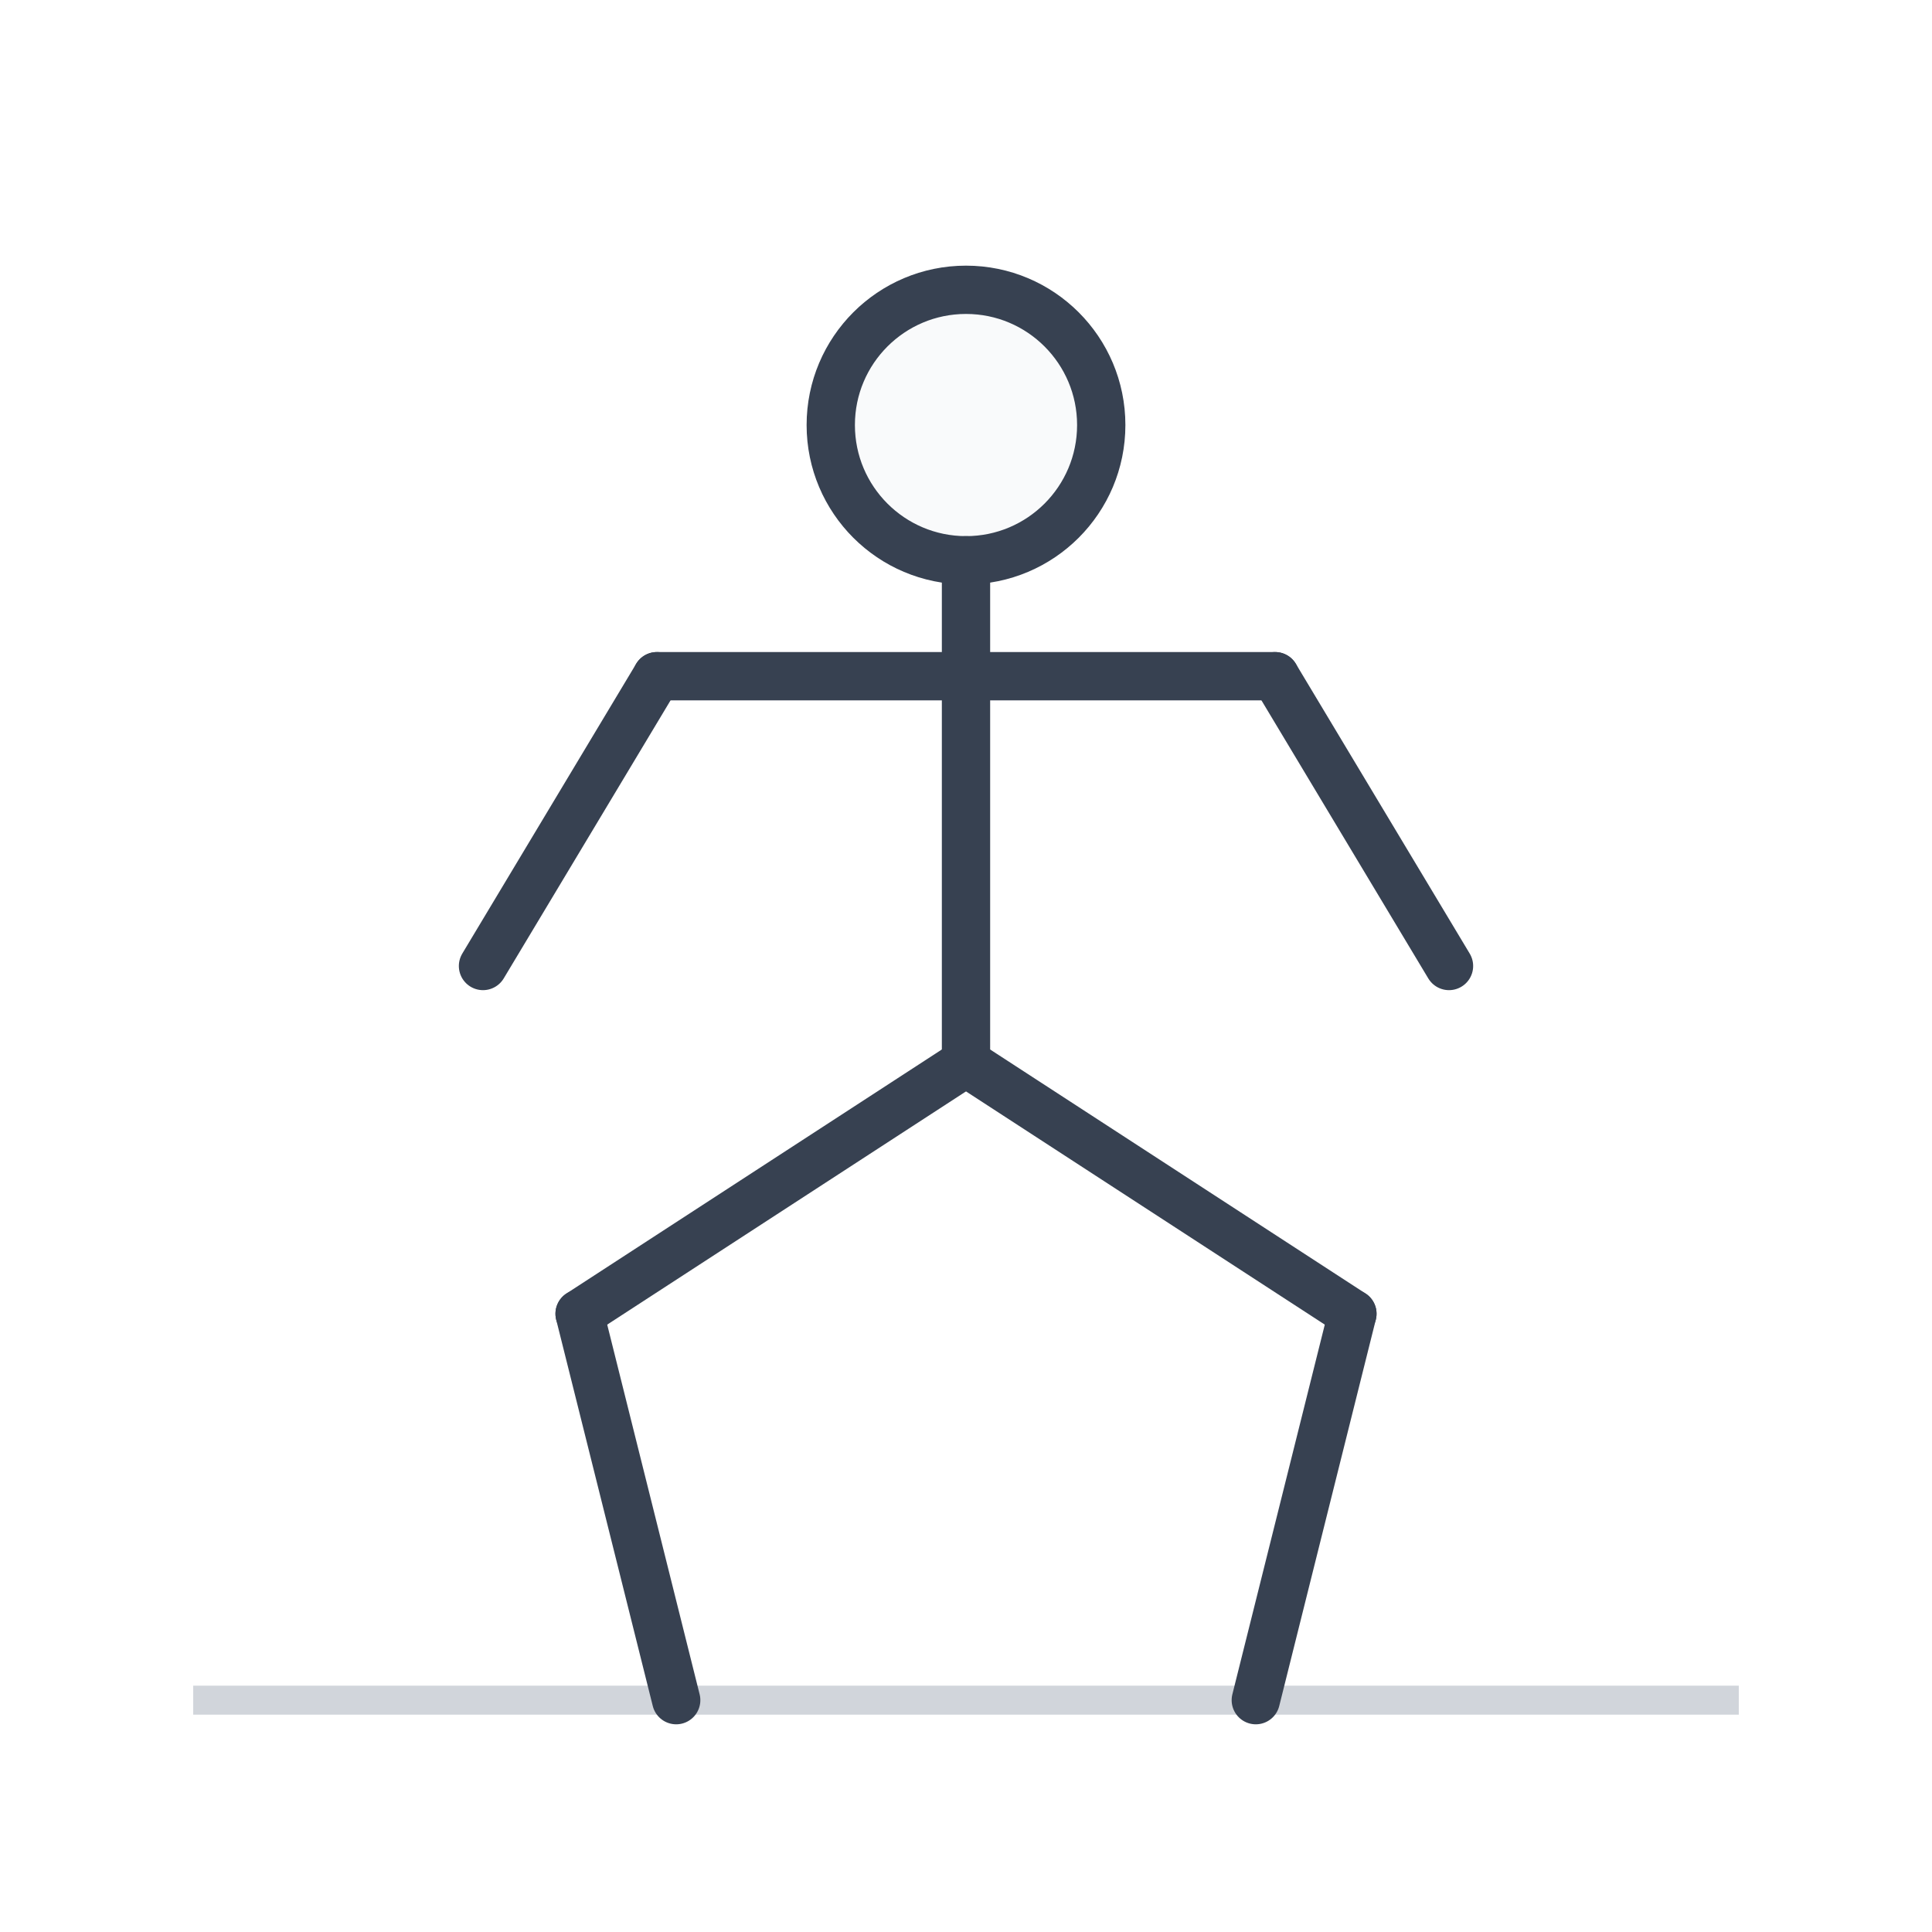
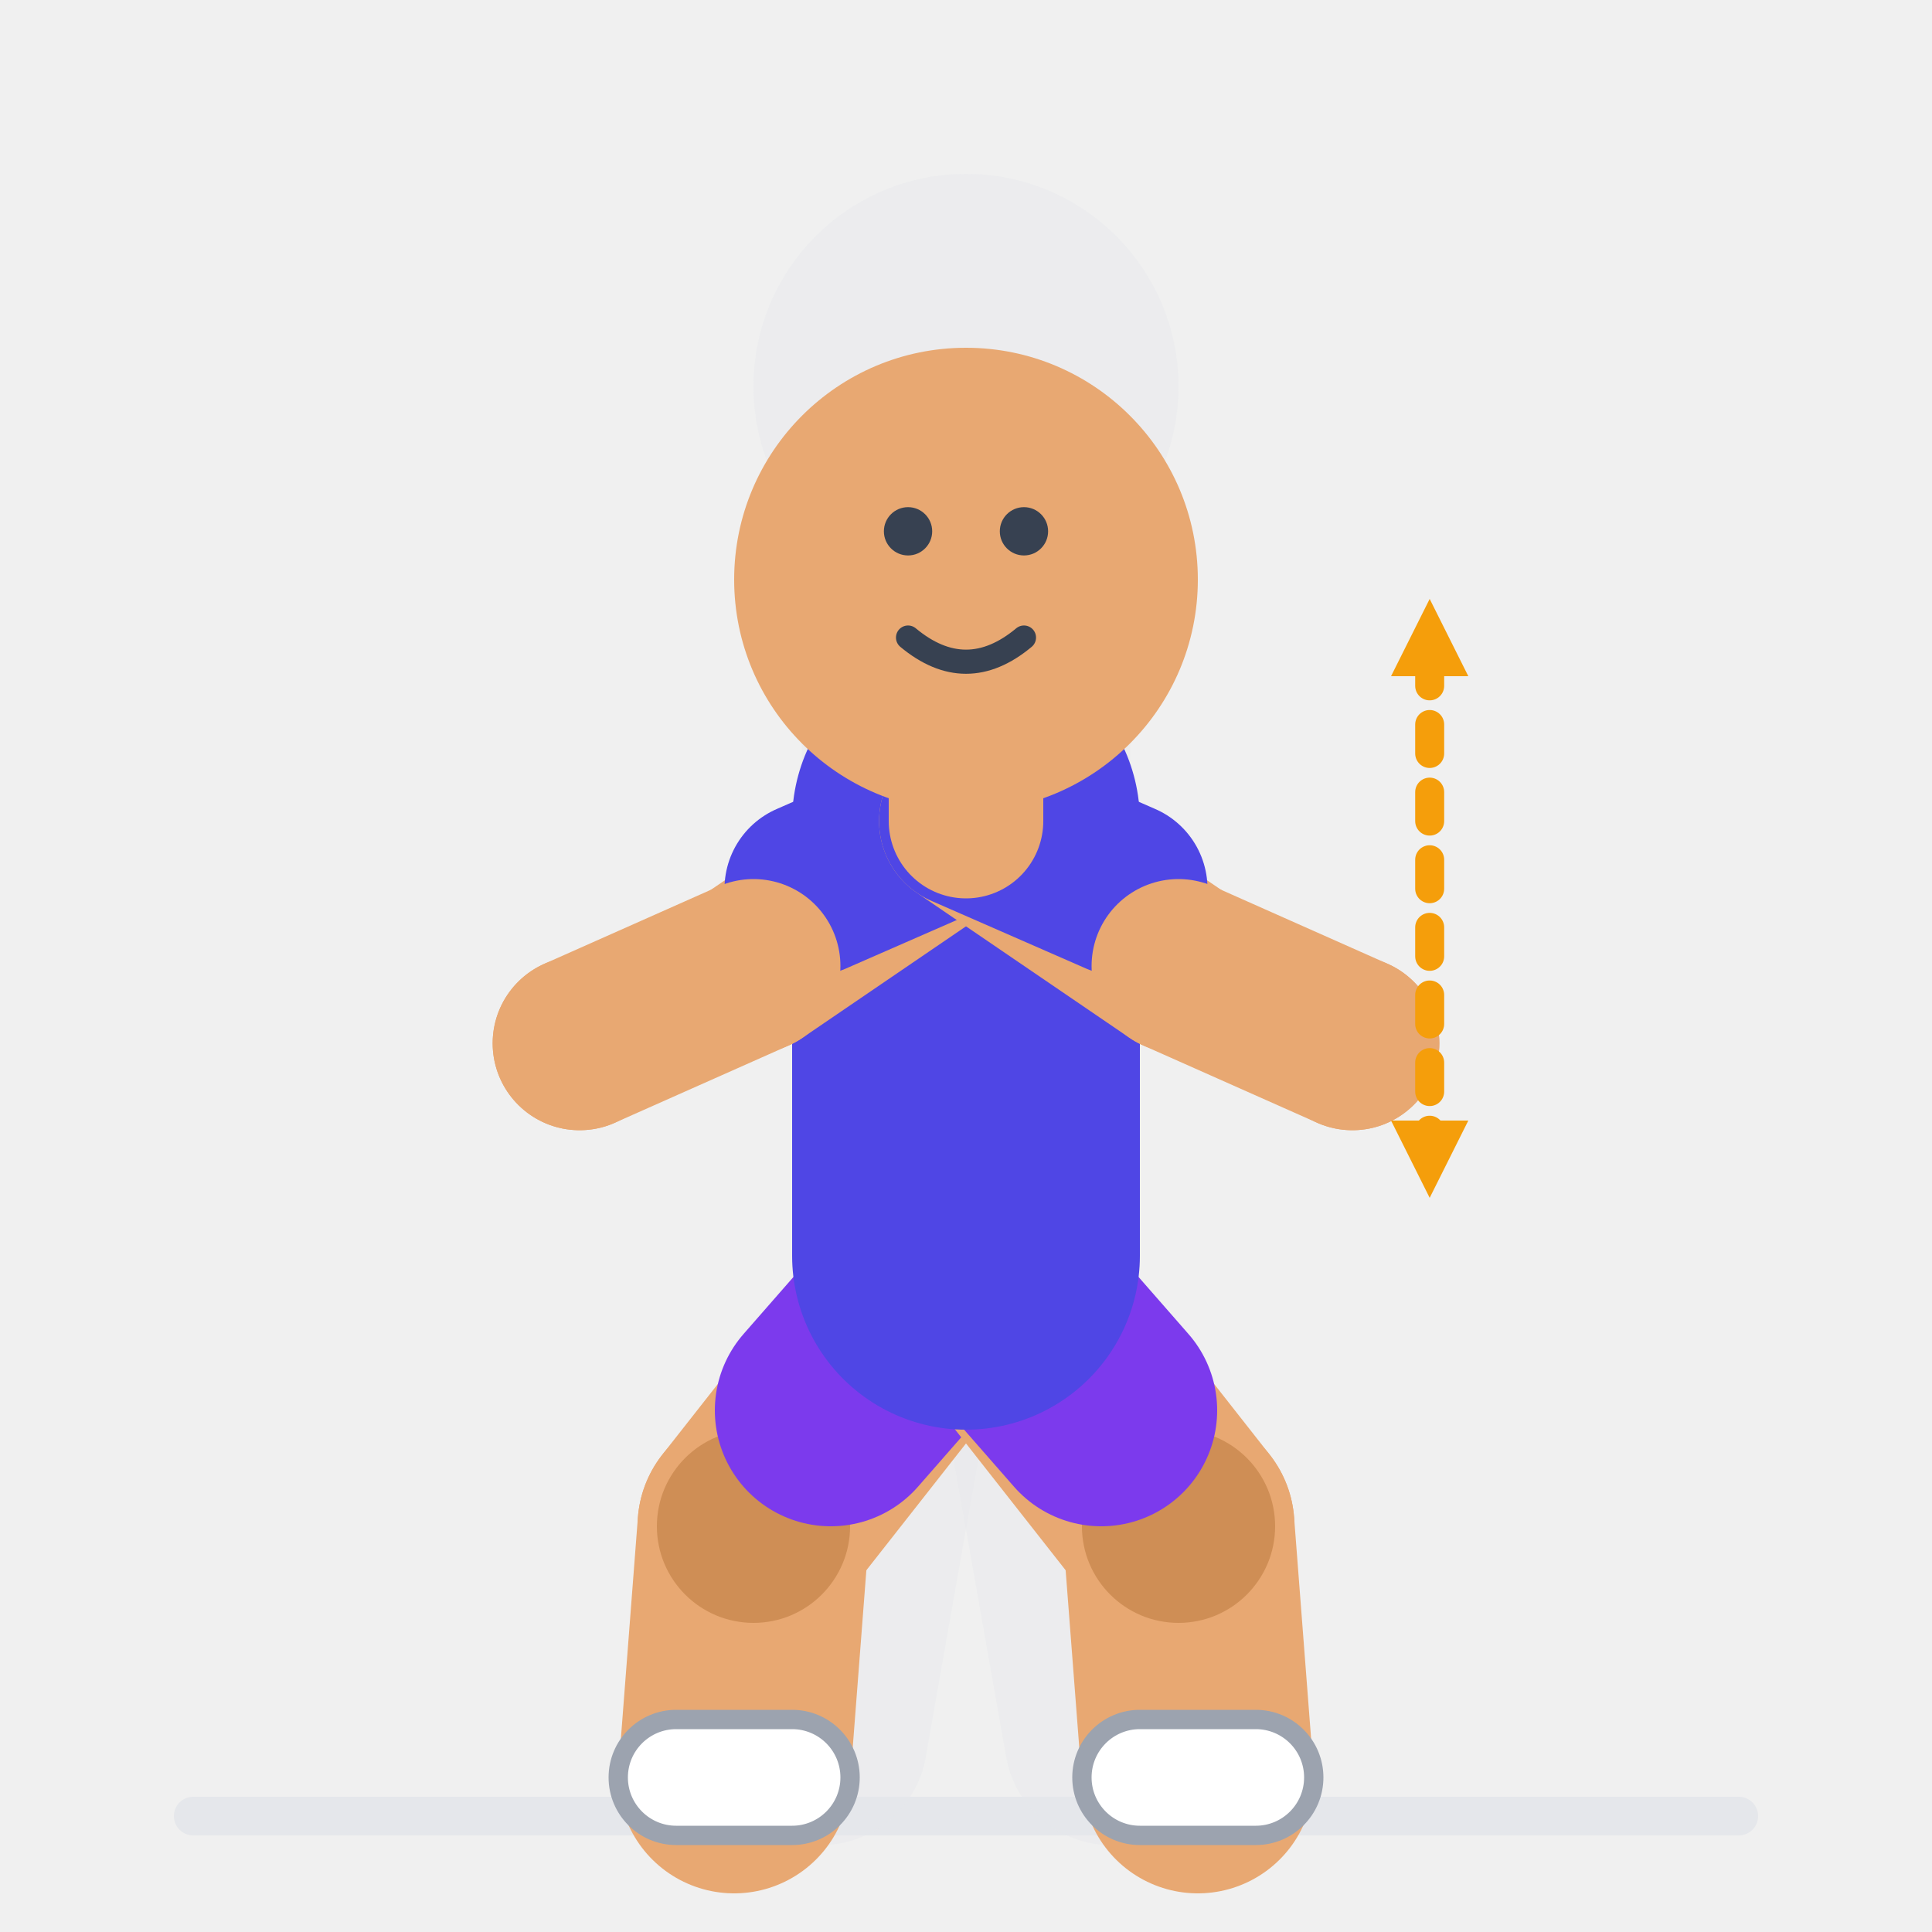
- <svg xmlns="http://www.w3.org/2000/svg" viewBox="0 0 100 100" width="100" height="100">
-   <rect width="100" height="100" fill="white" />
-   <line x1="10" y1="88" x2="90" y2="88" stroke="#d1d5db" stroke-width="1.5" />
-   <circle cx="50" cy="22" r="7" fill="#f9fafb" stroke="#374151" stroke-width="2.5" />
-   <line x1="50" y1="29" x2="50" y2="55" stroke="#374151" stroke-width="2.5" stroke-linecap="round" />
-   <line x1="34" y1="35" x2="66" y2="35" stroke="#374151" stroke-width="2.5" stroke-linecap="round" />
-   <line x1="34" y1="35" x2="25" y2="50" stroke="#374151" stroke-width="2.5" stroke-linecap="round" />
-   <line x1="66" y1="35" x2="75" y2="50" stroke="#374151" stroke-width="2.5" stroke-linecap="round" />
-   <line x1="50" y1="55" x2="30" y2="68" stroke="#374151" stroke-width="2.5" stroke-linecap="round" />
-   <line x1="50" y1="55" x2="70" y2="68" stroke="#374151" stroke-width="2.5" stroke-linecap="round" />
-   <line x1="30" y1="68" x2="35" y2="88" stroke="#374151" stroke-width="2.5" stroke-linecap="round" />
-   <line x1="70" y1="68" x2="65" y2="88" stroke="#374151" stroke-width="2.5" stroke-linecap="round" />
+ <svg xmlns="http://www.w3.org/2000/svg" viewBox="0 0 200 200" width="200" height="200">
+   <line x1="20" y1="188" x2="180" y2="188" stroke="#E5E7EB" stroke-width="4" stroke-linecap="round" />
+   <circle cx="100" cy="40" r="22" fill="#E5E7EB" opacity="0.4" />
+   <line x1="100" y1="95" x2="100" y2="60" stroke="#E5E7EB" stroke-width="34" stroke-linecap="round" opacity="0.4" />
+   <line x1="100" y1="95" x2="85" y2="180" stroke="#E5E7EB" stroke-width="22" stroke-linecap="round" opacity="0.4" />
+   <line x1="100" y1="95" x2="115" y2="180" stroke="#E5E7EB" stroke-width="22" stroke-linecap="round" opacity="0.4" />
+   <line x1="100" y1="130" x2="78" y2="158" stroke="#E8A872" stroke-width="24" stroke-linecap="round" />
+   <line x1="78" y1="158" x2="76" y2="184" stroke="#E8A872" stroke-width="24" stroke-linecap="round" />
+   <circle cx="78" cy="158" r="10" fill="#CF8E55" />
+   <line x1="100" y1="130" x2="86" y2="146" stroke="#7C3AED" stroke-width="24" stroke-linecap="round" />
+   <line x1="100" y1="130" x2="122" y2="158" stroke="#E8A872" stroke-width="24" stroke-linecap="round" />
+   <line x1="122" y1="158" x2="124" y2="184" stroke="#E8A872" stroke-width="24" stroke-linecap="round" />
+   <circle cx="122" cy="158" r="10" fill="#CF8E55" />
+   <line x1="100" y1="130" x2="114" y2="146" stroke="#7C3AED" stroke-width="24" stroke-linecap="round" />
+   <rect x="64" y="178" width="24" height="12" rx="6" fill="#FFFFFF" stroke="#9CA3AF" stroke-width="2" />
+   <rect x="112" y="178" width="24" height="12" rx="6" fill="#FFFFFF" stroke="#9CA3AF" stroke-width="2" />
+   <line x1="100" y1="130" x2="100" y2="85" stroke="#4F46E5" stroke-width="36" stroke-linecap="round" />
+   <line x1="100" y1="85" x2="78" y2="100" stroke="#E8A872" stroke-width="18" stroke-linecap="round" />
+   <line x1="100" y1="85" x2="84" y2="92" stroke="#4F46E5" stroke-width="18" stroke-linecap="round" />
+   <circle cx="78" cy="100" r="8" fill="#CF8E55" />
+   <line x1="78" y1="100" x2="60" y2="108" stroke="#E8A872" stroke-width="18" stroke-linecap="round" />
+   <circle cx="60" cy="108" r="9" fill="#E8A872" />
+   <line x1="100" y1="85" x2="122" y2="100" stroke="#E8A872" stroke-width="18" stroke-linecap="round" />
+   <line x1="100" y1="85" x2="116" y2="92" stroke="#4F46E5" stroke-width="18" stroke-linecap="round" />
+   <circle cx="122" cy="100" r="8" fill="#CF8E55" />
+   <line x1="122" y1="100" x2="140" y2="108" stroke="#E8A872" stroke-width="18" stroke-linecap="round" />
+   <circle cx="140" cy="108" r="9" fill="#E8A872" />
+   <line x1="100" y1="85" x2="100" y2="76" stroke="#E8A872" stroke-width="16" stroke-linecap="round" />
+   <circle cx="100" cy="60" r="24" fill="#E8A872" />
+   <circle cx="94" cy="55" r="2.5" fill="#374151" />
+   <circle cx="106" cy="55" r="2.5" fill="#374151" />
+   <path d="M94,66 Q100,71 106,66" stroke="#374151" stroke-width="2.5" fill="none" stroke-linecap="round" />
+   <line x1="148" y1="68" x2="148" y2="118" stroke="#F59E0B" stroke-width="3" stroke-linecap="round" stroke-dasharray="3,4" />
+   <polygon points="148,62 144,70 152,70" fill="#F59E0B" />
+   <polygon points="148,124 144,116 152,116" fill="#F59E0B" />
</svg>
